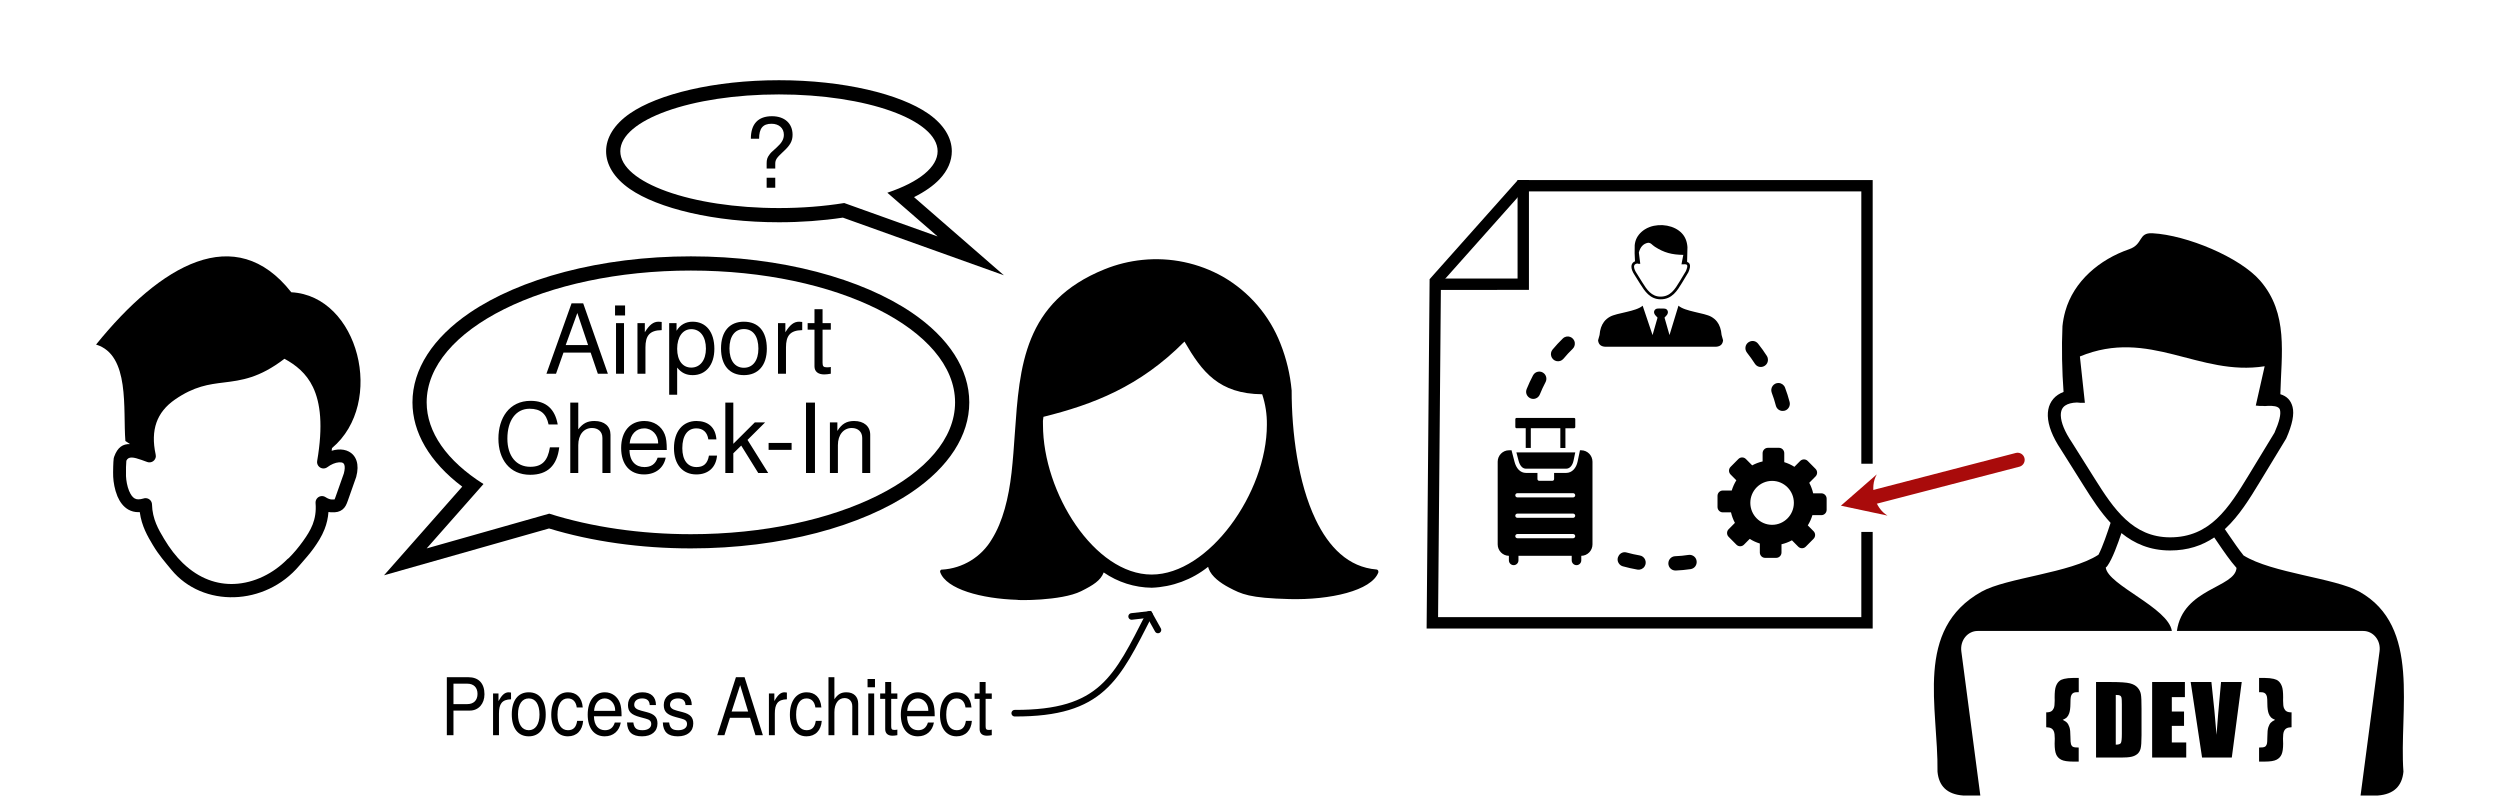
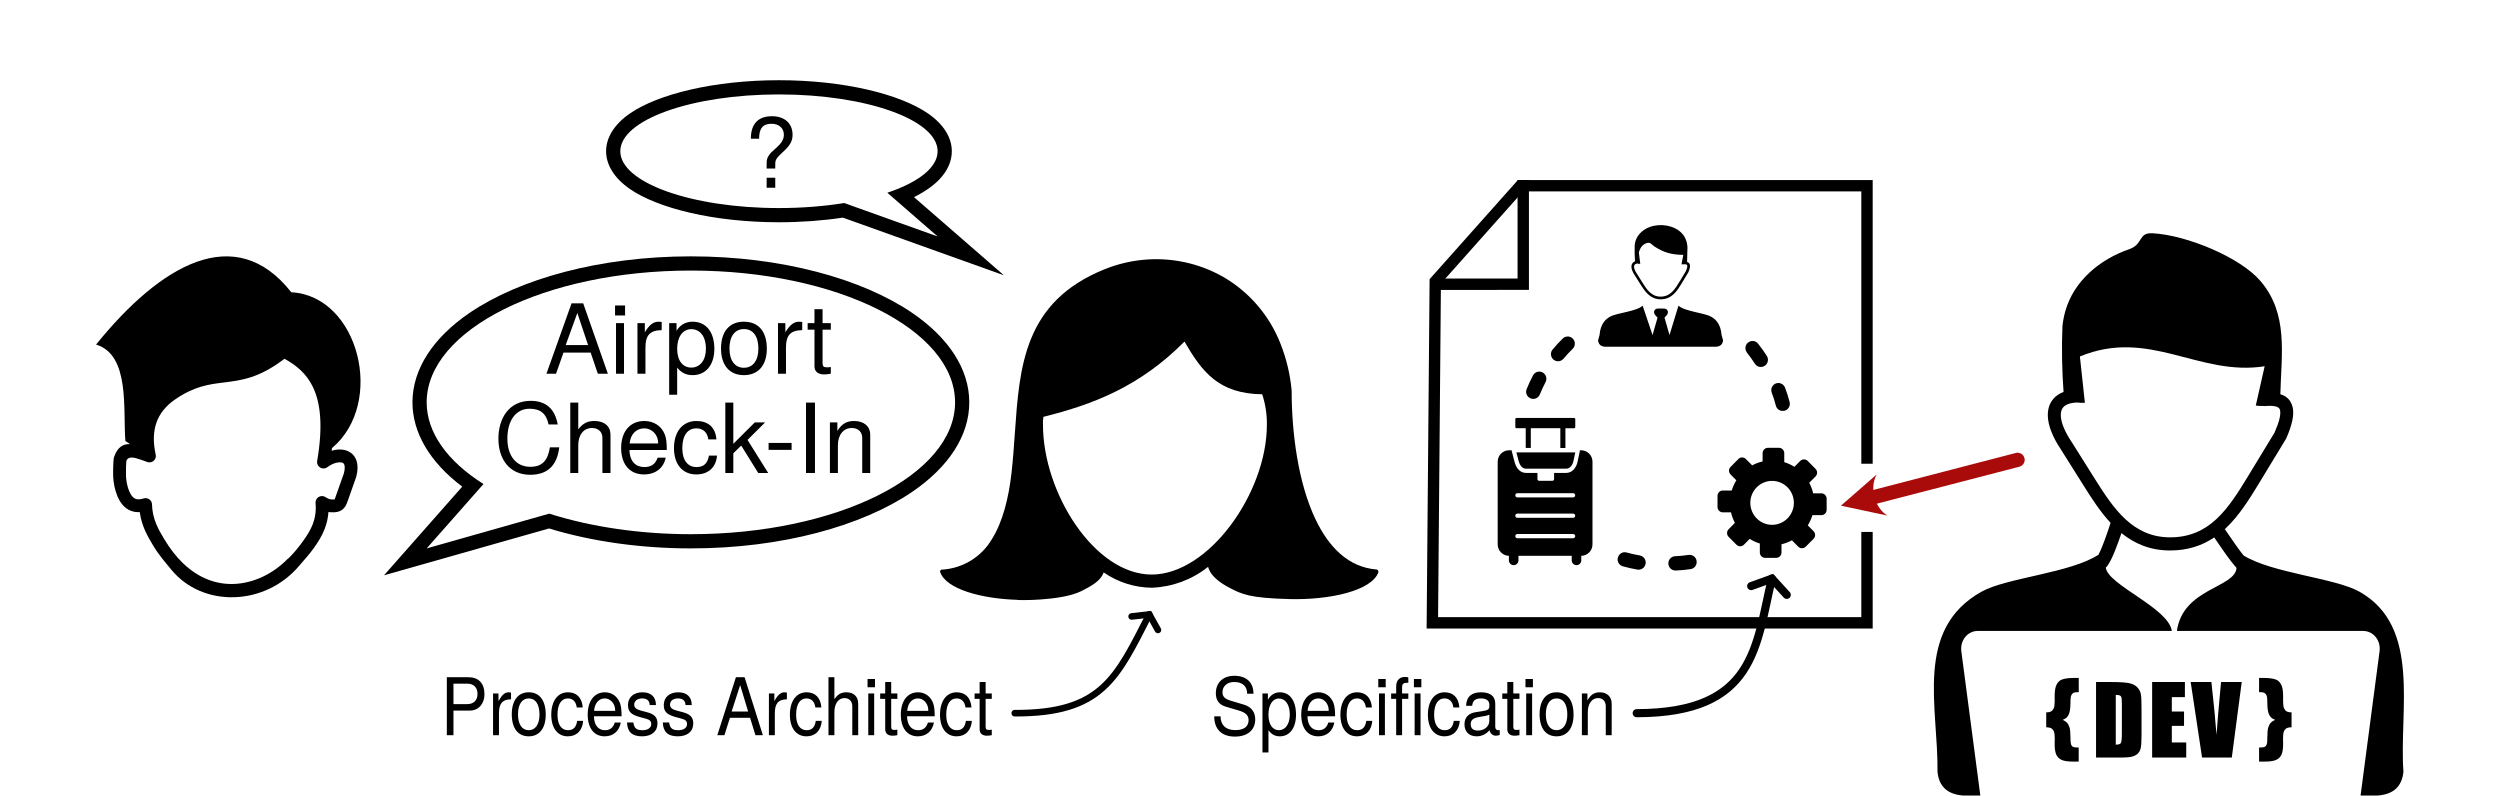
<svg xmlns="http://www.w3.org/2000/svg" width="100%" height="100%" viewBox="0 0 440 140" version="1.1" xml:space="preserve" style="fill-rule:evenodd;clip-rule:evenodd;stroke-linecap:round;stroke-miterlimit:6;">
  <g id="Process-Engineering">
    <rect x="-0" y="0" width="440" height="140" style="fill:none;" />
    <g>
      <clipPath id="_clip1">
        <rect x="340.363" y="41.043" width="82.73" height="98.957" />
      </clipPath>
      <g clip-path="url(#_clip1)">
        <g>
          <path d="M365.53,70.84C364.628,70.872 363.951,71.057 363.484,71.371C363.218,71.548 363.025,71.774 362.896,72.048C362.759,72.345 362.695,72.716 362.703,73.135C362.735,74.367 363.387,75.977 364.636,77.83L364.652,77.854L368.702,84.296C370.329,86.881 372.028,89.515 374.146,91.448C376.184,93.308 378.648,94.564 381.918,94.572C385.453,94.58 388.038,93.276 390.14,91.311C392.322,89.265 394.046,86.463 395.745,83.668L400.311,76.155C401.165,74.214 401.471,72.917 401.277,72.152C401.165,71.701 400.665,71.476 399.812,71.435C399.635,71.427 399.441,71.427 399.256,71.427C399.055,71.435 398.837,71.444 398.62,71.468C398.499,71.476 398.378,71.468 398.266,71.444C397.863,71.468 397.444,71.435 397.017,71.379L398.58,64.461C386.983,66.29 378.31,57.681 366.061,62.738L366.939,70.888C366.423,70.92 365.956,70.904 365.53,70.84ZM368.904,120.036L371.497,120.036C373.164,120.036 374.291,120.117 374.879,120.27C375.467,120.423 375.918,120.672 376.224,121.027C376.53,121.373 376.723,121.768 376.796,122.194C376.876,122.629 376.909,123.467 376.909,124.731L376.909,129.386C376.909,130.578 376.852,131.375 376.739,131.778C376.627,132.18 376.433,132.494 376.152,132.72C375.87,132.945 375.532,133.107 375.113,133.195C374.702,133.284 374.082,133.332 373.261,133.332L368.904,133.332L368.904,120.036ZM372.375,122.307L372.375,131.061C372.866,131.061 373.164,130.956 373.277,130.763C373.389,130.562 373.446,130.022 373.446,129.128L373.446,123.958C373.446,123.354 373.422,122.968 373.389,122.798C373.349,122.629 373.269,122.501 373.132,122.428C372.995,122.347 372.745,122.307 372.375,122.307ZM378.777,120.036L384.543,120.036L384.543,122.694L382.24,122.694L382.24,125.231L384.39,125.231L384.39,127.751L382.24,127.751L382.24,130.674L384.777,130.674L384.777,133.332L378.777,133.332L378.777,120.036ZM394.545,120.036L392.797,133.324L387.563,133.324L385.558,120.036L389.206,120.036C389.616,123.7 389.914,126.801 390.108,129.33C390.293,126.769 390.494,124.498 390.679,122.509L390.905,120.028L394.545,120.028L394.545,120.036ZM365.86,119.32L365.86,121.832L365.513,121.832C365.199,121.832 364.958,121.897 364.797,122.033C364.636,122.17 364.523,122.372 364.458,122.662C364.418,122.815 364.402,123.233 364.394,123.918C364.386,124.602 364.313,125.15 364.177,125.545C364.072,125.851 363.927,126.092 363.742,126.277C363.597,126.414 363.363,126.551 363.033,126.696C363.371,126.857 363.629,127.018 363.79,127.195C363.959,127.365 364.096,127.63 364.217,127.977C364.338,128.323 364.394,128.887 364.394,129.652C364.394,130.344 364.434,130.787 364.499,130.997C364.571,131.206 364.684,131.359 364.853,131.44C365.022,131.528 365.352,131.568 365.852,131.568L365.852,134.041L364.893,134.041C363.903,134.041 363.194,133.928 362.775,133.71C362.357,133.493 362.059,133.179 361.881,132.76C361.704,132.341 361.616,131.721 361.616,130.884C361.616,130.699 361.624,130.513 361.632,130.336C361.64,130.223 361.64,130.111 361.64,129.99C361.64,129.394 361.583,128.975 361.479,128.726C361.374,128.476 361.221,128.291 361.012,128.178C360.81,128.065 360.52,128.009 360.134,127.993L360.134,125.375C360.529,125.375 360.826,125.311 361.02,125.19C361.213,125.069 361.366,124.876 361.471,124.627C361.575,124.377 361.624,123.942 361.624,123.346L361.624,123.088C361.616,122.968 361.616,122.855 361.616,122.734C361.616,121.832 361.688,121.172 361.841,120.777C361.994,120.374 362.196,120.06 362.461,119.851C362.663,119.682 362.928,119.561 363.275,119.481C363.726,119.376 364.241,119.32 364.821,119.32L365.86,119.32ZM397.597,119.32L397.597,121.832L397.935,121.832C398.249,121.832 398.491,121.897 398.652,122.033C398.813,122.17 398.926,122.372 398.99,122.662C399.031,122.815 399.047,123.233 399.055,123.918C399.063,124.602 399.135,125.15 399.272,125.545C399.377,125.851 399.522,126.092 399.707,126.277C399.852,126.414 400.086,126.551 400.416,126.696C400.078,126.857 399.82,127.018 399.659,127.195C399.49,127.365 399.353,127.63 399.232,127.977C399.111,128.323 399.055,128.887 399.055,129.652C399.055,130.344 399.023,130.787 398.95,130.997C398.878,131.206 398.765,131.359 398.596,131.44C398.427,131.528 398.096,131.568 397.597,131.568L397.597,134.041L398.555,134.041C399.554,134.041 400.255,133.928 400.673,133.71C401.092,133.493 401.39,133.179 401.567,132.76C401.745,132.341 401.833,131.721 401.833,130.884C401.833,130.699 401.825,130.513 401.817,130.336C401.809,130.223 401.809,130.111 401.809,129.99C401.809,129.394 401.865,128.975 401.97,128.726C402.075,128.476 402.228,128.291 402.437,128.178C402.638,128.065 402.928,128.009 403.315,127.993L403.315,125.375C402.92,125.375 402.622,125.311 402.429,125.19C402.228,125.069 402.083,124.876 401.978,124.627C401.873,124.377 401.825,123.942 401.825,123.346L401.825,123.088C401.833,122.968 401.833,122.855 401.833,122.734C401.833,121.832 401.761,121.172 401.608,120.777C401.455,120.374 401.245,120.06 400.988,119.851C400.786,119.682 400.52,119.561 400.174,119.481C399.723,119.376 399.208,119.32 398.628,119.32L397.597,119.32ZM401.342,69.382C401.511,62.319 402.808,55.184 397.782,49.394C394.207,45.271 384.881,41.381 378.833,41.051C376.28,40.914 377.255,42.992 374.734,43.862C369.532,45.657 364.982,49.475 363.492,54.774C363.25,55.643 363.081,56.521 362.993,57.399C362.824,61.087 362.92,65.484 363.186,68.979C362.824,69.116 362.493,69.285 362.204,69.479C361.575,69.897 361.116,70.445 360.81,71.097C360.52,71.717 360.392,72.426 360.416,73.207C360.464,74.866 361.229,76.879 362.711,79.094L366.762,85.537C368.179,87.791 369.661,90.087 371.465,92.027C371.376,92.285 371.473,92.003 371.416,92.172C370.917,93.686 370.08,96.215 369.331,97.632C364.41,100.854 353.144,101.683 348.771,104.123C336.836,110.775 341.145,124.49 341,135.812C341.233,138.341 342.667,139.791 345.485,140.008L348.537,140.008L345.195,114.641C344.938,112.668 346.339,111.049 348.062,111.049L382.248,111.049C381.612,106.942 370.99,102.98 370.611,99.887C370.716,99.815 370.812,99.718 370.893,99.605C371.795,98.349 372.729,95.732 373.373,93.823C375.652,95.667 378.39,96.875 381.91,96.883C385.066,96.891 387.587,96.014 389.705,94.588C389.914,94.886 390.124,95.2 390.349,95.531C391.356,97.012 392.532,98.728 393.627,99.952C393.393,103.471 384.181,103.511 383.134,111.049L415.934,111.049C417.658,111.049 419.067,112.668 418.801,114.641L415.459,140.008L418.511,140.008C421.33,139.791 422.763,138.341 423.005,135.812C422.208,125.11 426.218,110.244 415.234,104.123C410.917,101.715 399.884,100.878 394.867,97.761C394.022,96.714 393.112,95.378 392.306,94.202C392.049,93.815 391.799,93.453 391.565,93.123L391.686,93.018C394.094,90.763 395.906,87.824 397.686,84.892L402.308,77.282C402.332,77.242 402.357,77.193 402.381,77.153C403.46,74.697 403.814,72.893 403.492,71.621C403.186,70.437 402.477,69.728 401.342,69.382Z" />
        </g>
      </g>
      <path d="M330.318,83.486L324,89L332.201,90.746C329.916,89.402 328.974,85.772 330.318,83.486Z" style="fill:rgb(169,11,11);" />
      <path d="M329.808,87.493C338.806,85.158 355.093,80.932 355.093,80.932" style="fill:none;stroke:rgb(169,11,11);stroke-width:2.5px;" />
      <g id="Blueprint">
        <path d="M328.593,80.618L328.593,32.689L267.593,32.689L252.606,49.521L252.093,109.618L328.593,109.618L328.593,94.618" style="fill:none;stroke:black;stroke-width:2px;stroke-linecap:square;stroke-miterlimit:2;" />
        <path d="M253.093,50.024L268.093,50.021L268.093,32.689" style="fill:none;stroke:black;stroke-width:2px;stroke-linecap:square;stroke-miterlimit:2;" />
        <path d="M318.161,81.132L319.537,82.521C319.902,82.889 319.902,83.485 319.537,83.853L318.428,84.973C318.736,85.559 318.972,86.181 319.116,86.823L320.554,86.823C321.068,86.823 321.489,87.248 321.489,87.766L321.489,89.731C321.489,90.249 321.068,90.669 320.554,90.669L318.982,90.669C318.792,91.301 318.52,91.908 318.171,92.467L319.188,93.494C319.553,93.862 319.553,94.458 319.188,94.826L317.811,96.215C317.447,96.582 316.856,96.582 316.491,96.215L315.382,95.095C314.801,95.406 314.185,95.644 313.543,95.79L313.543,97.241C313.543,97.759 313.121,98.184 312.608,98.184L310.661,98.184C310.147,98.184 309.731,97.759 309.731,97.241L309.731,95.66C309.105,95.468 308.504,95.193 307.949,94.841L306.932,95.867C306.567,96.235 305.976,96.235 305.612,95.867L304.235,94.478C303.87,94.11 303.87,93.514 304.235,93.146L305.344,92.027C305.036,91.441 304.8,90.819 304.656,90.176L303.218,90.176C302.704,90.176 302.283,89.752 302.283,89.233L302.283,87.269C302.283,86.751 302.704,86.331 303.218,86.331L304.785,86.331C304.975,85.699 305.247,85.092 305.596,84.532L304.579,83.506C304.214,83.138 304.214,82.542 304.579,82.174L305.956,80.785C306.32,80.417 306.911,80.417 307.276,80.785L308.385,81.905C308.956,81.594 309.572,81.36 310.219,81.21L310.219,79.759C310.219,79.241 310.64,78.816 311.154,78.816L313.101,78.816C313.615,78.816 314.031,79.241 314.031,79.759L314.031,81.34C314.657,81.531 315.258,81.806 315.813,82.159L316.83,81.132C317.205,80.764 317.796,80.764 318.161,81.132ZM311.889,84.636C309.772,84.636 308.057,86.367 308.057,88.502C308.057,90.638 309.772,92.369 311.889,92.369C314.005,92.369 315.721,90.638 315.721,88.502C315.721,86.367 314.005,84.636 311.889,84.636ZM289.107,53.803L290.849,58.976L291.727,55.907L291.295,55.431C291.1,55.146 291.059,54.897 291.167,54.679C291.398,54.213 291.881,54.301 292.333,54.301C292.806,54.301 293.386,54.213 293.535,54.804C293.586,55 293.525,55.213 293.386,55.425L292.955,55.902L293.833,58.971L295.41,53.798C296.55,54.829 299.92,55.042 301.173,55.747C301.569,55.97 301.928,56.255 302.216,56.638C302.653,57.219 302.92,57.981 302.997,58.95L303.259,59.888C303.197,60.572 302.812,60.966 302.057,61.023L282.465,61.023C281.71,60.966 281.325,60.572 281.263,59.888L281.525,58.95C281.597,57.986 281.864,57.224 282.306,56.638C282.594,56.255 282.953,55.97 283.349,55.747C284.597,55.047 287.967,54.84 289.107,53.803ZM296.93,46.091C297.126,46.159 297.269,46.273 297.367,46.449C297.521,46.755 297.454,47.226 297.156,47.91C297.151,47.916 297.146,47.926 297.141,47.936L296.032,49.781C295.6,50.491 295.169,51.201 294.593,51.746C293.997,52.305 293.268,52.684 292.266,52.679C291.331,52.673 290.628,52.316 290.052,51.782C289.492,51.264 289.066,50.595 288.655,49.942L287.679,48.382C287.325,47.853 287.14,47.366 287.13,46.972C287.124,46.791 287.155,46.625 287.222,46.48C287.294,46.324 287.402,46.2 287.546,46.102C287.607,46.055 287.679,46.019 287.761,45.988C287.695,45.132 287.669,44.044 287.71,43.137C287.731,42.924 287.772,42.712 287.828,42.499C288.075,41.603 288.701,40.882 289.472,40.385C289.744,40.209 290.042,40.064 290.355,39.949C292.23,39.265 294.706,39.639 296.037,41.09C296.581,41.681 296.92,42.463 296.992,43.5L296.93,46.091ZM288.167,46.376C288.013,46.397 287.895,46.438 287.797,46.506C287.725,46.552 287.674,46.615 287.643,46.687C287.607,46.765 287.587,46.858 287.592,46.967C287.602,47.273 287.761,47.672 288.064,48.128L288.07,48.133L289.046,49.698C289.436,50.326 289.847,50.968 290.361,51.44C290.859,51.896 291.46,52.207 292.256,52.207C293.119,52.207 293.746,51.886 294.259,51.404C294.788,50.906 295.205,50.222 295.615,49.543L296.715,47.719C296.946,47.18 297.018,46.837 296.93,46.666C296.864,46.527 296.638,46.485 296.268,46.521C296.242,46.521 296.222,46.521 296.196,46.516C296.114,46.527 296.026,46.527 295.939,46.521L296.263,44.858C294.254,44.832 292.883,44.479 291.26,43.432C290.725,43.09 290.566,42.696 290.032,42.733C289.626,42.81 289.287,42.997 289.02,43.287C288.763,43.567 288.568,43.945 288.439,44.438L288.686,46.423C288.506,46.459 288.332,46.444 288.167,46.376ZM286.287,97.241C287.053,97.453 287.818,97.624 288.599,97.759C289.487,97.899 289.939,98.941 289.441,99.697C289.174,100.117 288.681,100.33 288.193,100.252C287.32,100.096 286.472,99.91 285.619,99.671C285.342,99.594 285.09,99.418 284.926,99.174C284.258,98.215 285.173,96.919 286.287,97.241ZM294.824,97.894C295.615,97.863 296.401,97.79 297.177,97.666C297.341,97.645 297.501,97.645 297.66,97.686C299.001,98.044 298.898,99.936 297.557,100.164C296.699,100.293 295.811,100.376 294.937,100.413C294.074,100.449 293.437,99.63 293.679,98.796C293.833,98.282 294.29,97.914 294.824,97.894ZM312.551,71.394C312.356,70.627 312.109,69.86 311.827,69.124C311.503,68.269 312.156,67.356 313.065,67.408C313.558,67.439 313.99,67.755 314.164,68.217C314.478,69.036 314.75,69.896 314.971,70.746C315.043,71.047 315.017,71.316 314.894,71.601C314.385,72.669 312.859,72.529 312.551,71.394ZM308.858,64.013C308.426,63.34 307.964,62.697 307.471,62.07C307.343,61.909 307.266,61.738 307.219,61.541C306.968,60.214 308.606,59.473 309.418,60.484C309.973,61.178 310.481,61.888 310.959,62.635C311.026,62.749 311.077,62.853 311.113,62.982C311.467,64.402 309.649,65.2 308.858,64.013ZM276.795,61.386C276.224,61.94 275.685,62.516 275.171,63.138C274.843,63.521 274.365,63.671 273.877,63.542C273.004,63.283 272.67,62.225 273.255,61.515C273.82,60.836 274.421,60.189 275.053,59.577C275.793,58.851 277.031,59.287 277.164,60.323C277.205,60.722 277.082,61.106 276.795,61.386ZM272.017,67.253C271.642,67.963 271.308,68.678 271.011,69.419C270.934,69.611 270.826,69.766 270.672,69.901C269.639,70.762 268.211,69.673 268.694,68.471C269.028,67.647 269.392,66.854 269.809,66.071C270.204,65.32 271.195,65.169 271.796,65.765C272.182,66.159 272.274,66.76 272.017,67.253ZM265.585,79.249L266.041,79.249C266.041,79.281 266.045,79.312 266.054,79.344L266.553,81.261C266.695,81.809 266.938,82.326 267.301,82.691C267.634,83.026 268.06,83.235 268.593,83.235L270.591,83.235L270.591,84.313C270.591,84.483 270.729,84.623 270.896,84.623L273.216,84.623C273.386,84.623 273.522,84.483 273.522,84.315L273.522,83.235L275.616,83.235C276.155,83.235 276.596,83.022 276.937,82.678C277.301,82.311 277.541,81.795 277.658,81.242L278.057,79.348C278.066,79.317 278.07,79.283 278.07,79.249L278.285,79.249C279.38,79.249 280.277,80.154 280.277,81.259L280.277,95.815C280.277,96.913 279.391,97.814 278.306,97.824L278.306,98.619C278.306,99.088 277.928,99.469 277.464,99.469C277,99.469 276.621,99.088 276.621,98.619L276.621,97.824L267.249,97.824L267.249,98.619C267.249,99.088 266.871,99.469 266.407,99.469C265.943,99.469 265.564,99.088 265.564,98.619L265.564,97.824C264.478,97.814 263.593,96.913 263.593,95.815L263.593,81.259C263.593,80.154 264.49,79.249 265.585,79.249ZM267.057,91.137L276.868,91.137C277.071,91.137 277.236,90.97 277.236,90.766C277.236,90.561 277.071,90.395 276.868,90.395L267.057,90.395C266.854,90.395 266.689,90.561 266.689,90.766C266.689,90.97 266.854,91.137 267.057,91.137ZM267.057,87.543L276.868,87.543C277.071,87.543 277.236,87.377 277.236,87.172C277.236,86.968 277.071,86.801 276.868,86.801L267.057,86.801C266.854,86.801 266.689,86.968 266.689,87.172C266.689,87.377 266.854,87.543 267.057,87.543ZM267.057,94.731L276.868,94.731C277.071,94.731 277.236,94.564 277.236,94.359C277.236,94.155 277.071,93.988 276.868,93.988L267.057,93.988C266.854,93.988 266.689,94.155 266.689,94.359C266.689,94.564 266.854,94.731 267.057,94.731ZM277.246,79.622L276.939,81.088C276.851,81.506 276.676,81.889 276.416,82.151C276.209,82.36 275.942,82.491 275.616,82.491L268.591,82.491C268.275,82.491 268.02,82.364 267.822,82.164C267.556,81.898 267.377,81.501 267.264,81.071L266.885,79.622L277.246,79.622ZM266.91,73.555L277.035,73.555C277.152,73.555 277.248,73.652 277.248,73.77L277.248,75.154C277.248,75.272 277.152,75.369 277.035,75.369L275.513,75.369L275.513,78.844L274.619,78.844L274.619,75.367L269.423,75.367L269.423,78.842L268.528,78.842L268.528,75.367L266.91,75.367C266.793,75.367 266.697,75.27 266.697,75.152L266.697,73.77C266.697,73.652 266.793,73.555 266.91,73.555Z" />
      </g>
+       <g transform="matrix(0.9,0,0,1,-32.20472,0)">
+         <g transform="matrix(14,0,0,14,308.0805,129.3895)">
+                 </g>
+         <g transform="matrix(14,0,0,14,312.2245,129.3895)">
+                 </g>
+         <g transform="matrix(14,0,0,14,353.7065,129.3895)">
+                 </g>
+         <text x="272.562px" y="129.389px" style="font-family:'HelveticaNeue', 'Helvetica Neue';font-size:14px;">Speciﬁcation</text>
+       </g>
+       <path d="M314.47,104.694L311.855,101.836L308.21,103.151" style="fill:none;stroke:black;stroke-width:1.43px;stroke-miterlimit:10;" />
+       <path d="M311.855,101.836C309.01,113.668 309.021,125.484 288.061,125.521" style="fill:none;stroke:black;stroke-width:1.43px;" />
      <g transform="matrix(0.9,0,0,1,-43.4129,0)">
        <g transform="matrix(14,0,0,14,244.5297,129.3895)">
                </g>
        <text x="134.336px" y="129.389px" style="font-family:'HelveticaNeue', 'Helvetica Neue';font-size:14px;">Pr<tspan x="147.818px 155.854px " y="129.389px 129.389px ">oc</tspan>ess Ar<tspan x="202.264px 209.782px " y="129.389px 129.389px ">ch</tspan>itect</text>
      </g>
      <path d="M203.8,110.873L202.276,108.14L199.167,108.496" style="fill:none;stroke:black;stroke-width:1.16px;stroke-miterlimit:10;" />
      <path d="M202.276,108.14C196.518,119.385 193.956,125.567 178.593,125.521" style="fill:none;stroke:black;stroke-width:1.16px;" />
      <path d="M190.275,104.052C186.759,105.806 178.715,105.661 179.081,105.571C172.717,105.381 166.534,103.689 165.478,100.709C165.463,100.67 165.455,100.628 165.455,100.586C165.455,100.434 165.555,100.299 165.701,100.255L165.783,100.255C169.43,100.049 172.739,98.025 174.583,94.873C176.498,91.802 177.521,87.675 178.033,83.184C178.289,80.898 178.454,78.578 178.611,76.283C179.436,64.496 180.196,53.121 194.402,47.392C196.538,46.527 198.787,45.971 201.08,45.741C205.997,45.24 210.951,46.279 215.253,48.713C219.856,51.371 223.421,55.517 225.357,60.467C226.407,63.11 227.071,65.89 227.33,68.722C227.33,76.052 228.436,84.934 231.539,91.414C233.876,96.309 237.318,99.834 242.27,100.23C242.464,100.251 242.607,100.424 242.592,100.618L242.592,100.733C241.404,103.969 234.065,105.62 226.966,105.439C219.867,105.257 218.531,104.58 216.277,103.391C214.847,102.638 213.231,101.485 212.727,100.09C212.727,99.982 212.653,99.875 212.62,99.768C209.796,102.019 206.323,103.306 202.714,103.441C199.689,103.408 196.742,102.47 194.253,100.75C193.709,102.17 192.417,102.983 190.275,104.052ZM208.451,60.129C200.593,68.062 192.338,71.198 183.646,73.361C183.556,73.82 183.528,74.29 183.564,74.756C183.564,86.742 192.644,101.121 202.69,101.121C212.735,101.121 222.971,86.742 222.971,74.756C222.996,72.934 222.717,71.121 222.146,69.391C214.535,69.308 211.563,65.478 208.476,60.129L208.451,60.129Z" />
      <path d="M165.02,26.618C165.02,29.386 161.816,32.031 156.171,33.921L165.02,41.618L148.585,35.733C144.974,36.316 141.058,36.618 137.097,36.618C121.685,36.618 109.173,32.137 109.173,26.618C109.173,21.099 121.685,16.618 137.097,16.618C152.508,16.618 165.02,21.099 165.02,26.618Z" style="fill:none;" />
      <clipPath id="_clip2">
        <path d="M165.02,26.618C165.02,29.386 161.816,32.031 156.171,33.921L165.02,41.618L148.585,35.733C144.974,36.316 141.058,36.618 137.097,36.618C121.685,36.618 109.173,32.137 109.173,26.618C109.173,21.099 121.685,16.618 137.097,16.618C152.508,16.618 165.02,21.099 165.02,26.618Z" />
      </clipPath>
      <g clip-path="url(#_clip2)">
        <g transform="matrix(17,0,0,17,140.4134,33.04518)">
                </g>
        <text x="130.961px" y="33.045px" style="font-family:'HelveticaNeue', 'Helvetica Neue';font-size:17px;">?</text>
      </g>
      <path d="M167.52,26.618C167.52,28.303 166.829,29.999 165.343,31.562C164.295,32.665 162.794,33.732 160.869,34.694L176.685,48.451L148.343,38.301C144.786,38.839 140.962,39.118 137.097,39.118C125.679,39.118 115.792,36.667 110.871,33.269C108.049,31.32 106.673,28.964 106.673,26.618C106.673,24.273 108.049,21.916 110.871,19.967C115.792,16.569 125.679,14.118 137.097,14.118C148.515,14.118 158.401,16.569 163.322,19.967C166.145,21.916 167.52,24.273 167.52,26.618ZM165.02,26.618C165.02,21.099 152.508,16.618 137.097,16.618C121.685,16.618 109.173,21.099 109.173,26.618C109.173,32.137 121.685,36.618 137.097,36.618C141.058,36.618 144.974,36.316 148.585,35.733L165.02,41.618L156.171,33.921C161.816,32.031 165.02,29.386 165.02,26.618Z" />
    </g>
    <g>
      <path d="M20.089,80.39C20.705,78.678 21.646,78.123 22.885,78.158L22.068,77.616C21.625,72.075 22.923,62.463 16.907,60.643C28.291,46.573 41.413,38.923 51.265,51.438C63.134,52.061 67.895,70.923 58.429,78.863L58.373,79.331C58.744,79.219 59.115,79.147 59.47,79.119C60.169,79.066 60.839,79.18 61.408,79.482C62.033,79.816 62.511,80.356 62.756,81.122C62.992,81.854 63.002,82.789 62.692,83.937L61.211,88.138C60.971,88.82 60.752,89.299 60.274,89.679C59.782,90.068 59.186,90.214 58.264,90.164C58.111,90.157 57.958,90.14 57.809,90.113C57.736,91.144 57.507,92.159 57.13,93.122C56.62,94.435 55.908,95.506 55.207,96.495C54.414,97.61 53.542,98.523 52.699,99.528C46.685,106.7 35.688,106.995 30.163,100.275C29.033,98.901 27.937,97.66 26.956,96.011L26.89,95.906C26.005,94.42 24.935,92.626 24.6,90.135L24.312,90.14C23.709,90.133 23.128,89.995 22.584,89.687C21.71,89.189 21.098,88.341 20.685,87.384L20.648,87.288C20.183,86.165 19.971,84.885 19.921,83.917C19.903,83.556 19.903,82.838 19.923,82.152L19.923,82.143C19.938,81.555 19.969,80.985 20.014,80.666C20.028,80.568 20.052,80.476 20.089,80.39ZM32.176,99.104L32.25,99.166C35.081,101.873 38.217,102.891 41.195,102.775C44.787,102.633 48.182,100.863 50.572,98.414C50.647,98.337 50.734,98.267 50.832,98.213C51.717,97.326 52.567,96.316 53.369,95.187C53.985,94.319 54.608,93.384 55.026,92.309C55.434,91.261 55.666,90.035 55.539,88.527C55.524,88.283 55.582,88.033 55.725,87.815C56.065,87.299 56.769,87.153 57.285,87.492C57.483,87.622 57.684,87.728 57.885,87.802C58.058,87.865 58.226,87.904 58.379,87.911C58.701,87.928 58.847,87.928 58.867,87.911C58.902,87.885 58.974,87.692 59.081,87.387L60.518,83.32C60.7,82.634 60.713,82.139 60.608,81.811C60.555,81.645 60.461,81.533 60.346,81.472C60.177,81.382 59.928,81.35 59.638,81.372C59.008,81.42 58.27,81.726 57.615,82.222C57.376,82.403 57.064,82.49 56.745,82.434C56.131,82.329 55.716,81.745 55.821,81.131C56.885,74.922 56.398,70.877 55.076,68.118C53.918,65.701 52.071,64.237 50.066,63.143C45.619,66.549 42.488,66.938 39.364,67.323C36.781,67.642 34.203,67.961 30.788,70.323C29.174,71.439 28.099,72.789 27.544,74.356C26.975,75.966 26.93,77.839 27.391,79.962C27.45,80.176 27.445,80.41 27.362,80.635C27.152,81.219 26.502,81.522 25.918,81.312L24.883,80.937C23.548,80.471 22.603,80.253 22.237,81.092C22.208,81.363 22.188,81.778 22.177,82.206L22.177,82.215C22.16,82.833 22.16,83.478 22.175,83.803C22.213,84.568 22.374,85.564 22.722,86.408L22.763,86.491C22.997,87.039 23.309,87.503 23.696,87.723C23.891,87.834 24.109,87.885 24.338,87.887C24.618,87.891 24.93,87.832 25.262,87.734C25.367,87.697 25.479,87.677 25.597,87.675C25.606,87.675 25.616,87.675 25.625,87.675C26.233,87.675 26.737,88.166 26.751,88.774C26.812,91.374 27.928,93.244 28.826,94.75L28.889,94.855C29.892,96.541 30.998,97.955 32.176,99.104Z" style="fill-rule:nonzero;" />
      <path d="M168.093,70.818C168.093,83.623 147.257,94.018 121.593,94.018C112.764,94.018 104.117,92.764 96.664,90.402L75.093,96.521L85.092,85.191C78.616,81.097 75.093,76.034 75.093,70.818C75.093,58.014 95.929,47.618 121.593,47.618C147.257,47.618 168.093,58.014 168.093,70.818Z" style="fill:none;" />
      <clipPath id="_clip3">
        <path d="M168.093,70.818C168.093,83.623 147.257,94.018 121.593,94.018C112.764,94.018 104.117,92.764 96.664,90.402L75.093,96.521L85.092,85.191C78.616,81.097 75.093,76.034 75.093,70.818C75.093,58.014 95.929,47.618 121.593,47.618C147.257,47.618 168.093,58.014 168.093,70.818Z" />
      </clipPath>
      <g clip-path="url(#_clip3)">
        <g transform="matrix(1,0,0,1,-524.5925,-227.046)">
          <text x="620.483px" y="292.819px" style="font-family:'HelveticaNeue', 'Helvetica Neue';font-size:17px;">Airport</text>
          <g transform="matrix(17,0,0,17,680.774,310.2955)">
                    </g>
          <text x="611.499px" y="310.295px" style="font-family:'HelveticaNeue', 'Helvetica Neue';font-size:17px;">Check-In</text>
        </g>
      </g>
      <path d="M170.593,70.818C170.593,76.668 166.969,82.197 160.523,86.583C151.737,92.561 137.577,96.518 121.593,96.518C112.78,96.518 104.144,95.299 96.631,93.01L67.587,101.25L81.354,85.648C75.567,81.289 72.593,76.066 72.593,70.818C72.593,64.968 76.218,59.439 82.664,55.053C91.45,49.075 105.61,45.118 121.593,45.118C137.577,45.118 151.737,49.075 160.523,55.053C166.969,59.439 170.593,64.968 170.593,70.818ZM168.093,70.818C168.093,58.014 147.257,47.618 121.593,47.618C95.929,47.618 75.093,58.014 75.093,70.818C75.093,76.034 78.616,81.097 85.092,85.191L75.093,96.521L96.664,90.402C104.117,92.764 112.764,94.018 121.593,94.018C147.257,94.018 168.093,83.623 168.093,70.818Z" />
    </g>
  </g>
</svg>
